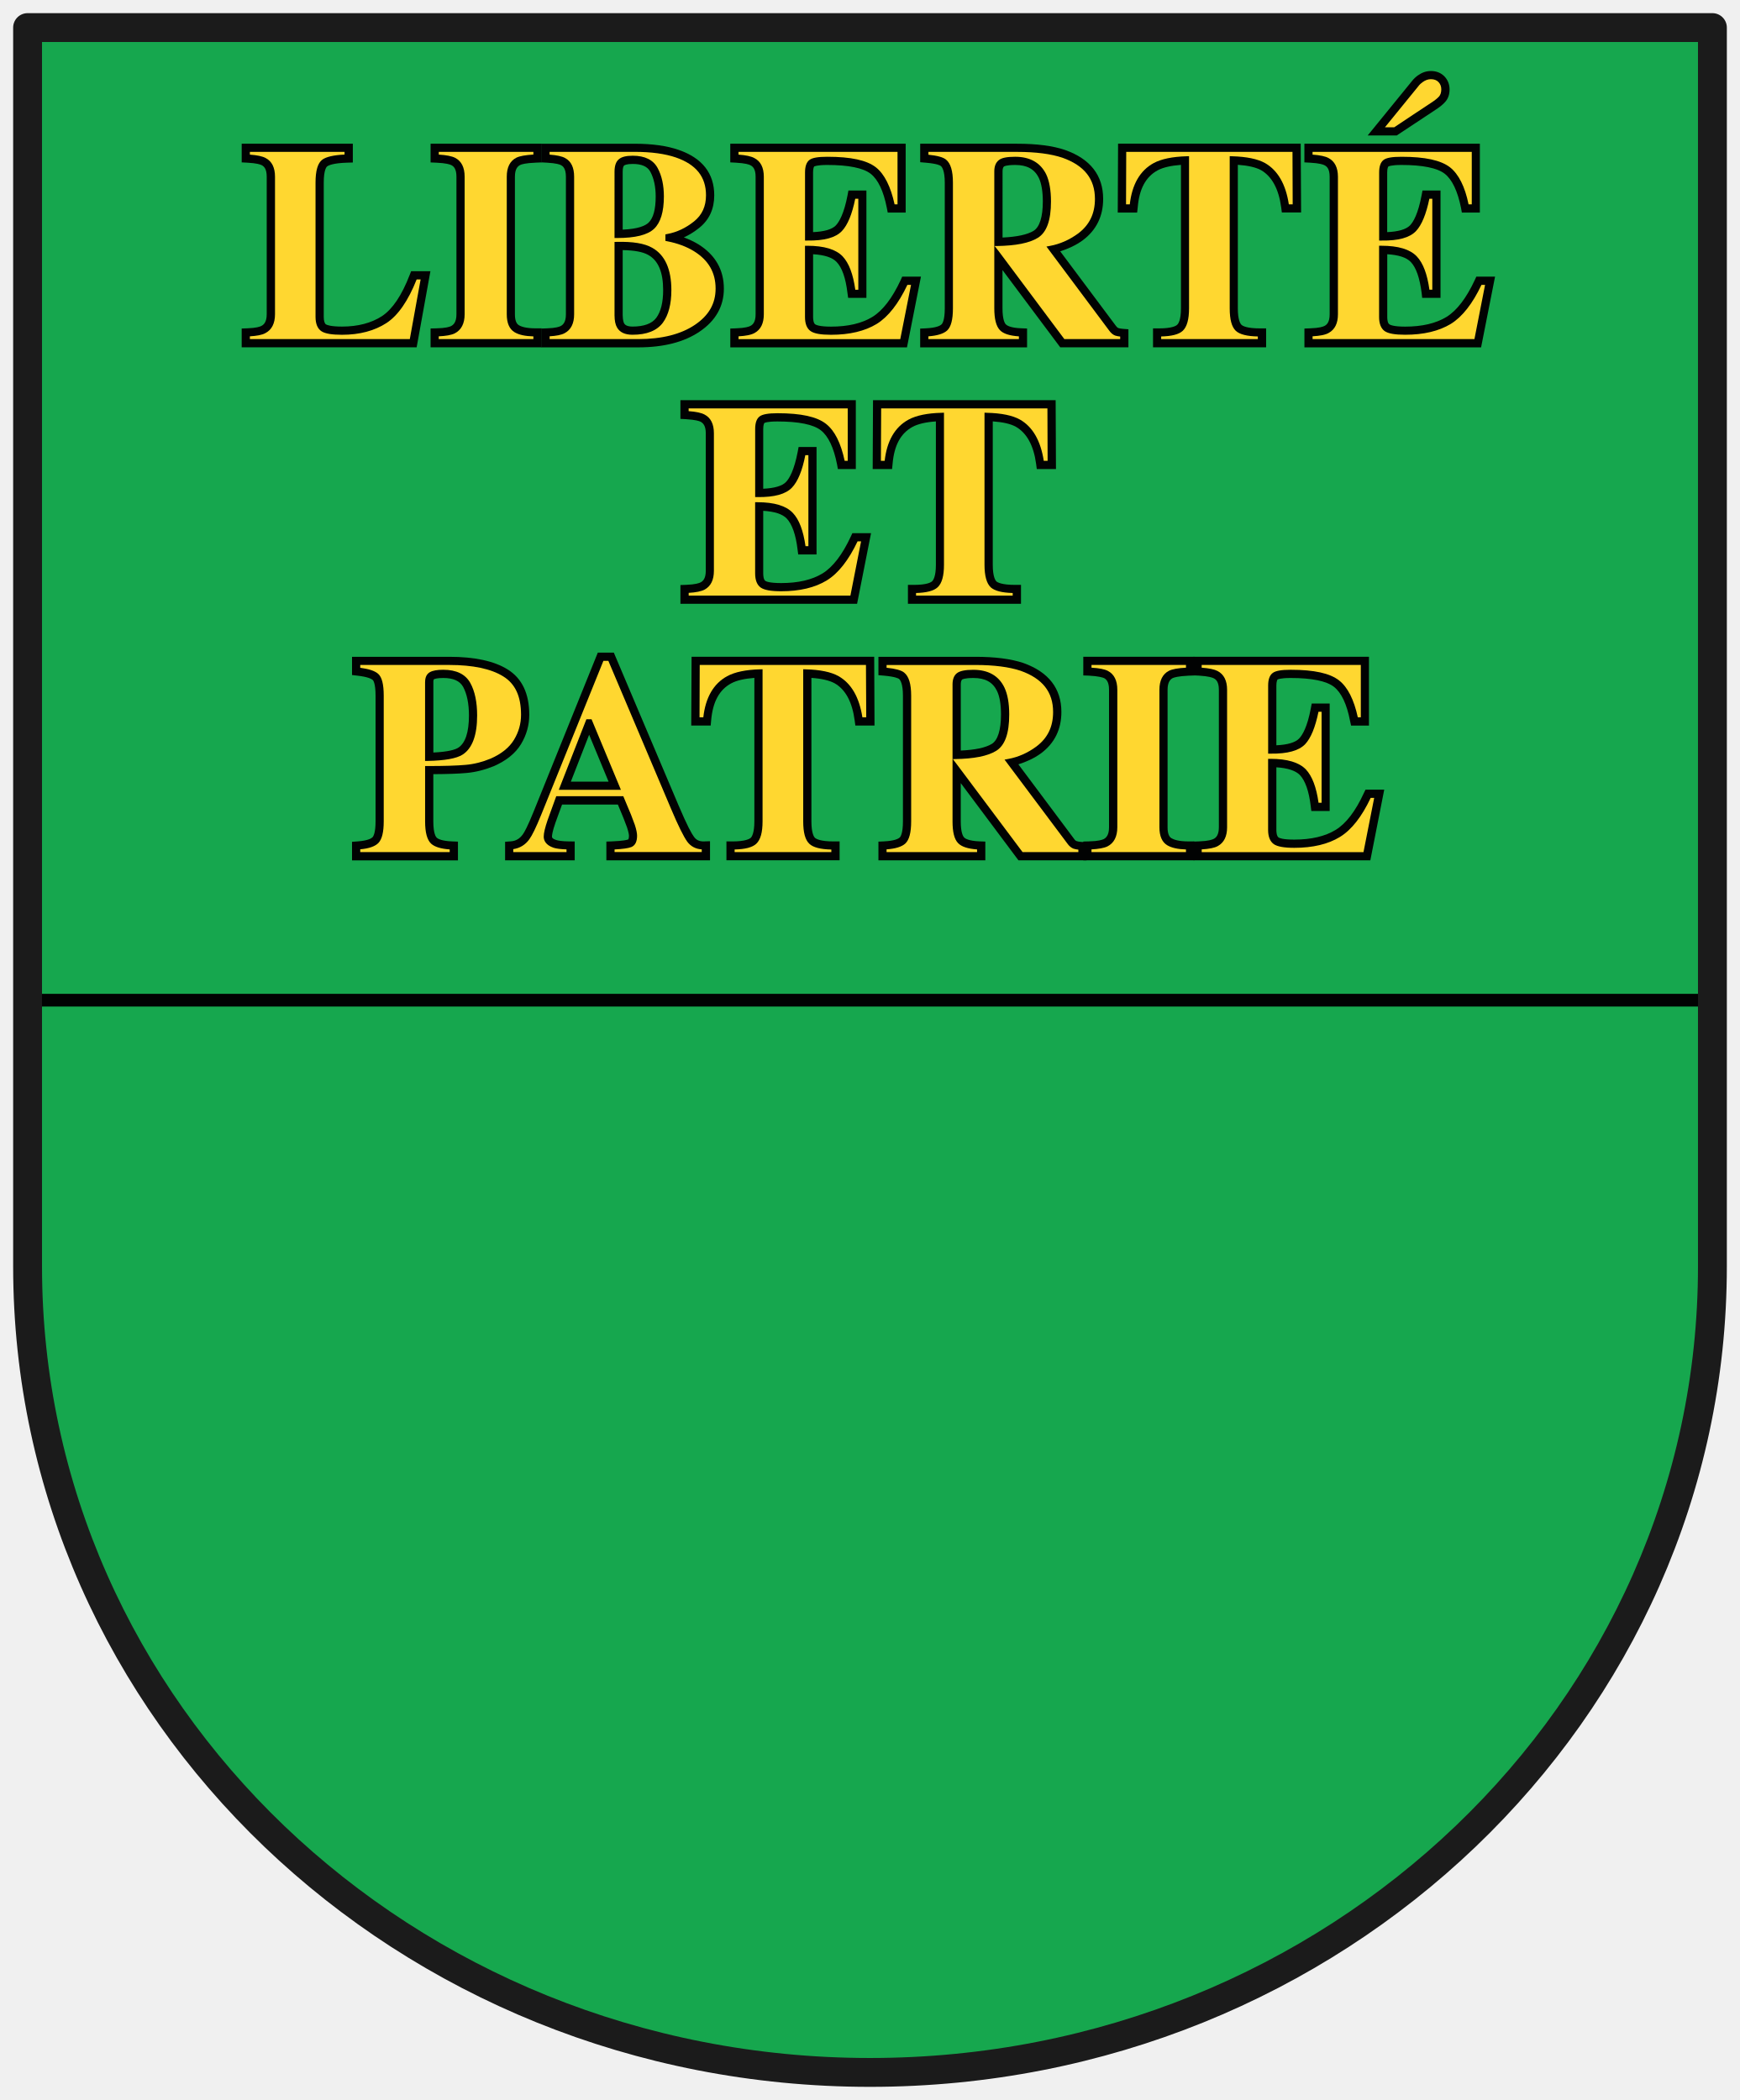
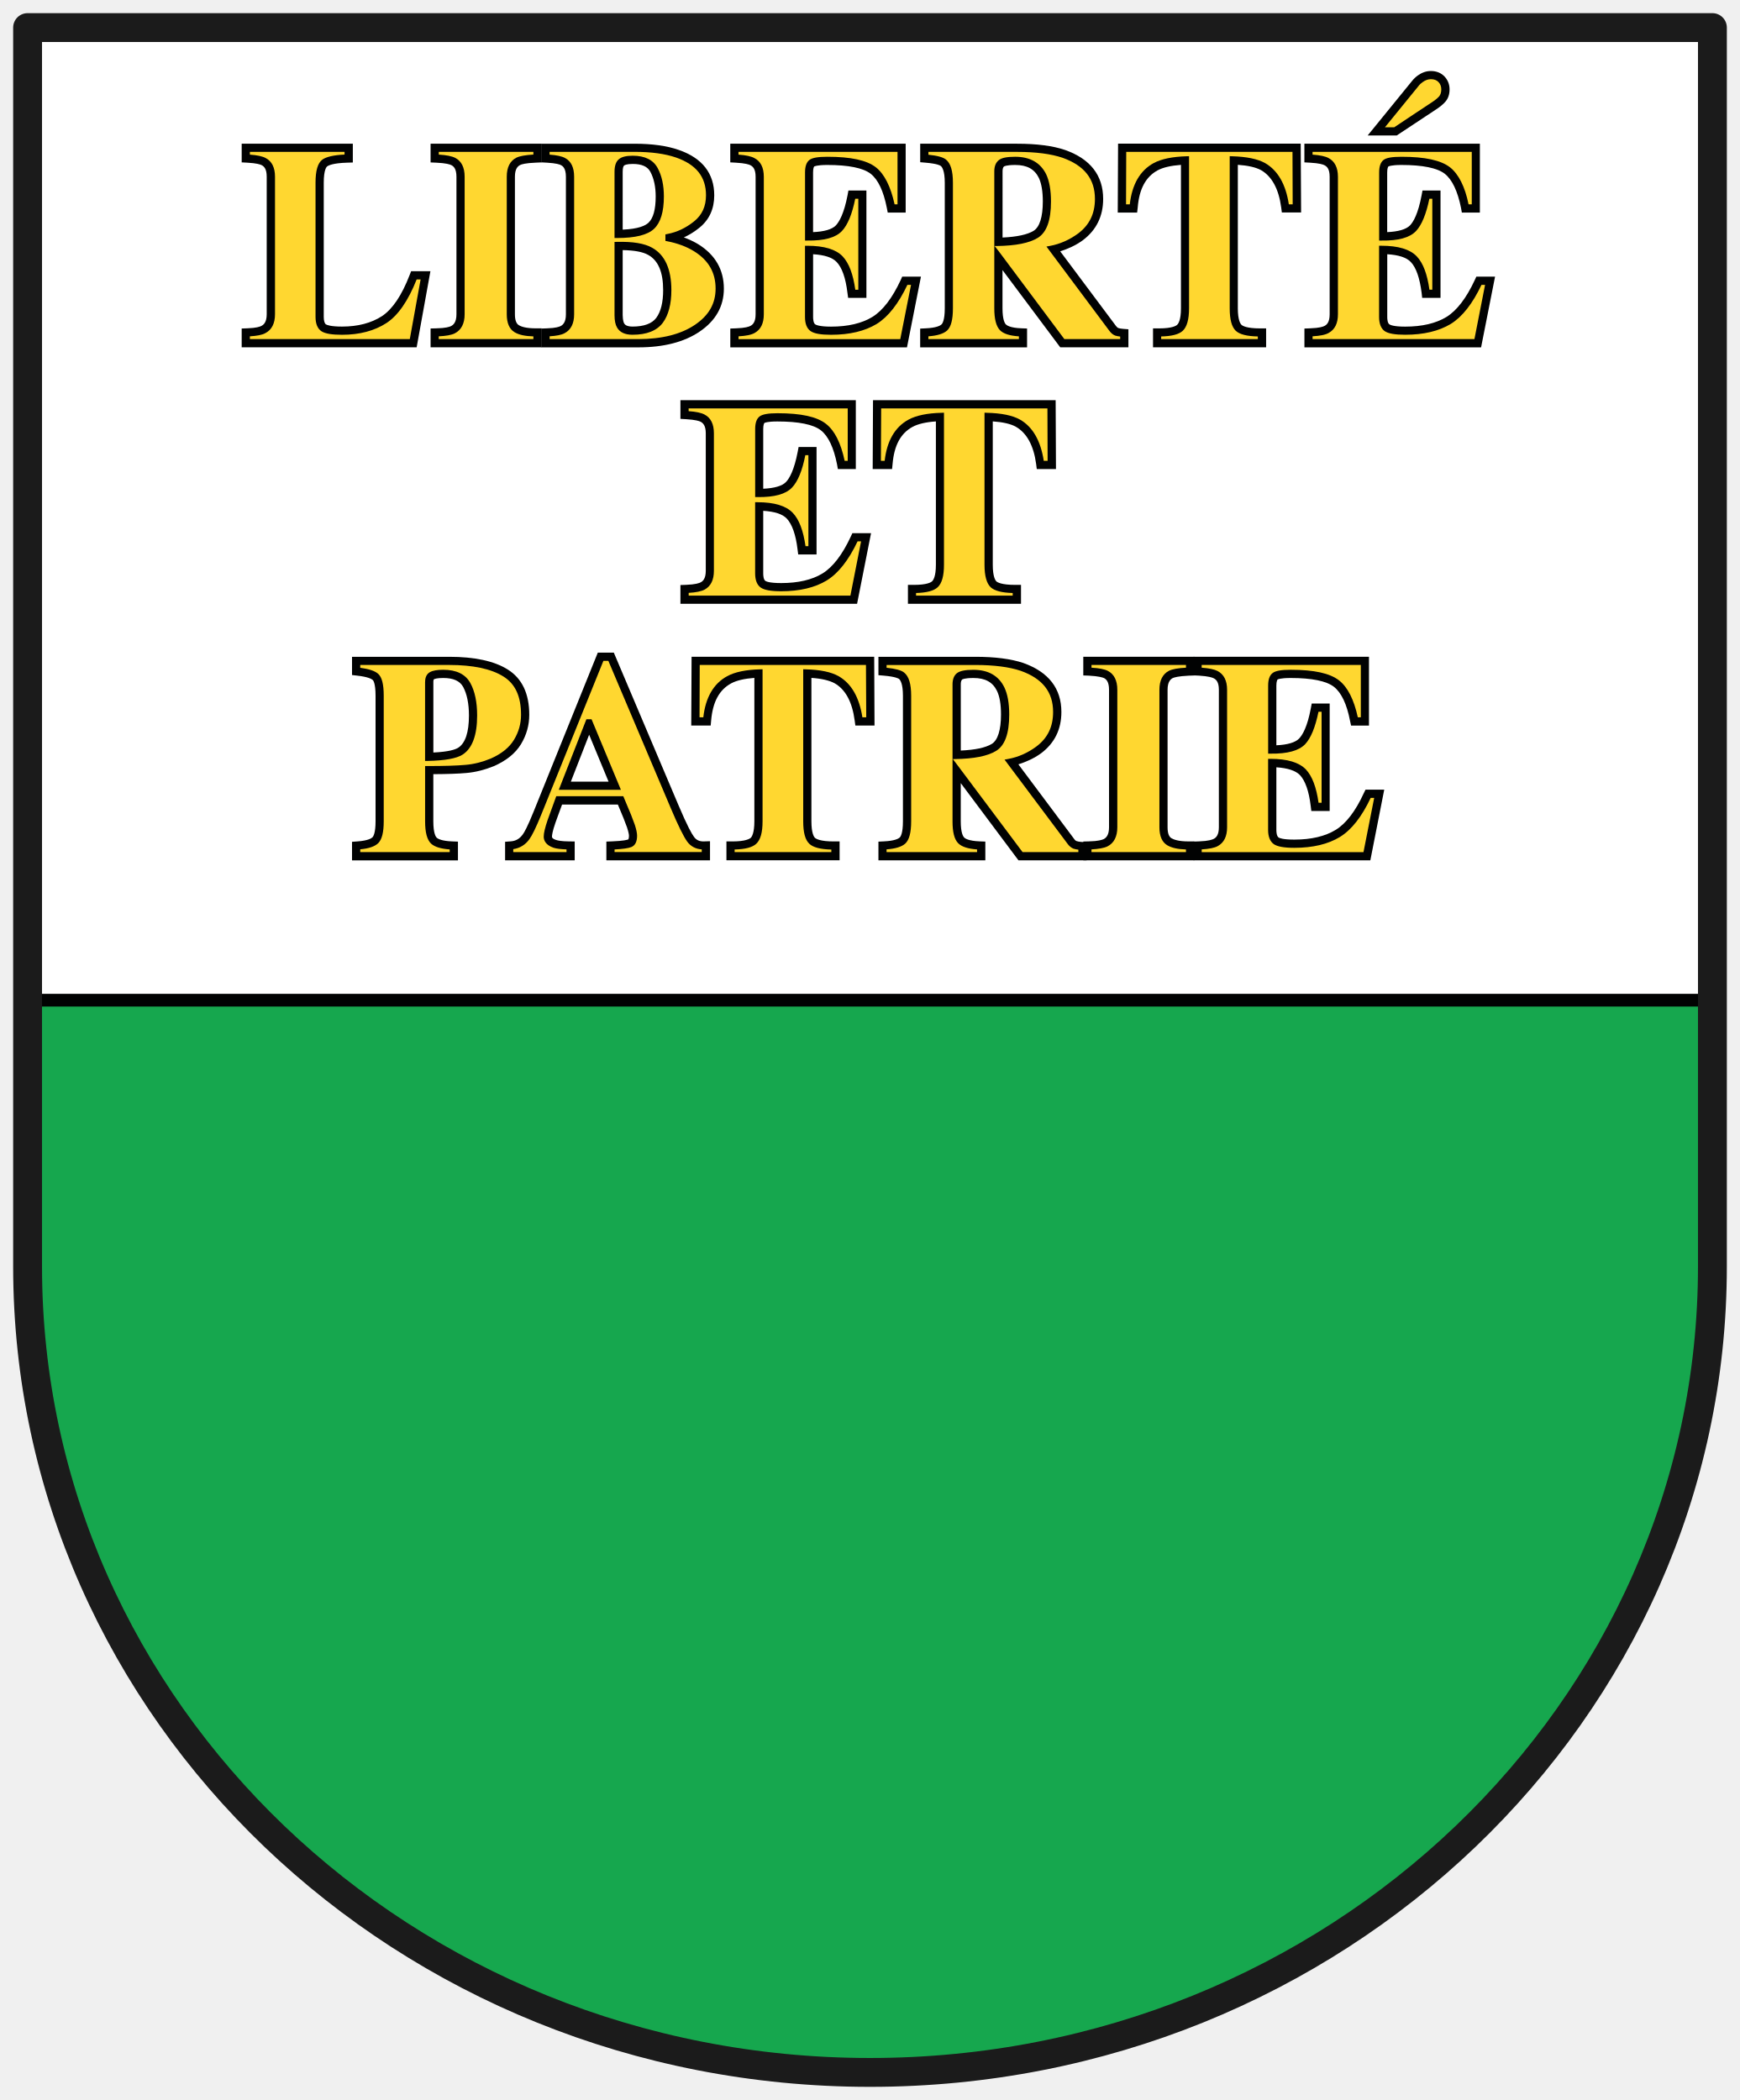
<svg xmlns="http://www.w3.org/2000/svg" viewBox="-180.906 -219.606 416.591 502.888">
  <g>
    <path fill="#16A74E" d="M27.249-213.002h201.832V83.662c0,106.594-90.313,193.016-201.688,193.016 c-111.398,0-201.695-86.422-201.695-193.016v-296.664H27.249z" />
-     <polygon fill="#FFFFFF" points="-174.302,19.876-174.302,-213.002 27.249,-213.002 229.081,-213.002 229.081,19.876" />
+     <path d="M-174.302,19.876 L-174.302,-213.002 L27.249,-213.002 L229.081,-213.002 L229.081,19.876 Z" fill="#FFFFFF" />
    <path fill="#010202" d="M-123.041-185.194v4.473l1.328,.07c2.281,.121,3.152,.434,3.473,.602 c.527,.289,1.191,.848,1.191,2.758v32.922c0,1.926-.719,2.52-1.27,2.809c-.344,.191-1.234,.504-3.387,.574l-1.336,.051 v4.5h41.891l3.297-18.23h-4.617l-.359,.914c-1.883,4.902-4.145,8.223-6.633,9.855c-2.543,1.648-5.762,2.496-9.559,2.496 c-2.715,0-3.602-.379-3.844-.527c-.324-.203-.527-.852-.527-1.793v-32.146c0-3.152,.688-3.801,.824-3.895 c.32-.242,1.395-.785,4.762-.891l1.375-.039v-4.504L-123.041-185.194L-123.041-185.194z" />
    <path fill="#FFD730" d="M-121.08-183.233v.656c1.777,.133,3.039,.398,3.793,.824c1.48,.773,2.223,2.285,2.223,4.473v32.918 c0,2.207-.781,3.754-2.336,4.543c-.781,.434-2.039,.648-3.68,.754v.664h38.289c.16-.832,2.375-13.129,2.59-14.289h-.949 c-2.023,5.098-4.449,8.633-7.242,10.449c-2.863,1.855-6.43,2.805-10.629,2.805c-2.41,0-4.012-.27-4.883-.82 c-.949-.602-1.457-1.77-1.457-3.465v-32.145c0-2.895,.539-4.695,1.609-5.496c.953-.703,2.738-1.105,5.336-1.23v-.641H-121.08 z" />
    <path fill="#010202" d="M-77.814-185.194v4.488l1.344,.055c2.383,.105,3.305,.418,3.648,.602 c.512,.27,1.199,.832,1.199,2.77v32.941c0,1.938-.746,2.535-1.297,2.824c-.344,.176-1.289,.496-3.52,.535l-1.375,.035 v4.508h26.598v-4.543h-1.422c-2.313,0-3.488-.406-4.047-.758c-.625-.371-.938-1.242-.938-2.602v-32.953 c0-1.941,.711-2.512,1.246-2.797c.328-.168,1.281-.473,3.801-.57l1.359-.055v-4.48H-77.814z" />
    <path fill="#FFD730" d="M-75.853-183.233v.648c1.832,.117,3.133,.367,3.941,.789c1.496,.777,2.25,2.297,2.25,4.504v32.945 c0,2.223-.801,3.77-2.371,4.574c-.832,.41-2.117,.625-3.832,.707v.656h22.664v-.641c-1.965-.051-3.469-.367-4.52-1.008 c-1.238-.746-1.855-2.191-1.855-4.289v-32.945c0-2.238,.762-3.766,2.297-4.551c.801-.398,2.145-.625,4.078-.75v-.641 h-22.652V-183.233z" />
    <path fill="#010202" d="M-51.294-185.194v4.473l1.328,.07c2.246,.129,3.113,.434,3.406,.609 c.297,.168,1.145,.625,1.145,2.762v32.941c0,1.914-.703,2.504-1.23,2.801c-.344,.184-1.199,.496-3.281,.559l-1.359,.051 v4.504h23.215c6.031,0,10.953-1.258,14.641-3.754c3.855-2.594,5.832-6.063,5.832-10.305c0-4.527-2.063-8.102-6.113-10.625 c-1.063-.645-2.23-1.191-3.469-1.645c1.277-.586,2.512-1.336,3.688-2.289c2.391-1.914,3.59-4.535,3.59-7.793 c0-5.246-2.855-8.918-8.504-10.871c-2.801-.984-6.359-1.48-10.512-1.48h-22.375v-.008H-51.294z M-31.822-178.467 c0-.887,.16-1.367,.344-1.504c.078-.063,.512-.375,2.063-.375c2.168,0,3.563,.625,4.234,1.91 c.832,1.563,1.262,3.539,1.262,5.875c0,3.094-.574,5.215-1.734,6.297c-.738,.688-2.395,1.492-6.168,1.648L-31.822-178.467 L-31.822-178.467z M-31.478-142.178l-.016-.031c-.082-.152-.297-.656-.328-1.93v-15.574c2.75,.047,4.816,.414,6.109,1.152 c2.41,1.344,3.578,4.109,3.578,8.43c0,2.914-.543,5.152-1.656,6.656c-1.031,1.367-2.953,2.074-5.688,2.074 C-31.048-141.409-31.361-141.987-31.478-142.178" />
    <path fill="#FFD730" d="M-49.326-183.233v.656c1.75,.133,2.984,.398,3.734,.824c1.441,.773,2.145,2.285,2.145,4.473v32.941 c0,2.199-.77,3.73-2.281,4.52c-.766,.426-2,.648-3.59,.746v.672h21.246c5.641,0,10.184-1.152,13.543-3.418 c3.328-2.238,4.953-5.086,4.953-8.672c0-3.848-1.688-6.789-5.168-8.953c-1.801-1.109-3.953-1.91-6.391-2.383l-.457-.094v-1.555 l.457-.094c2.297-.426,4.438-1.441,6.406-3.023c1.922-1.547,2.855-3.602,2.855-6.258c0-4.391-2.344-7.352-7.168-9.031 c-2.59-.898-5.934-1.359-9.871-1.359h-20.414L-49.326-183.233L-49.326-183.233z M-33.775-178.467c0-1.406,.328-2.422,1.031-3 c.656-.574,1.754-.848,3.328-.848c2.922,0,4.922,1,5.969,2.961c1,1.84,1.488,4.137,1.488,6.801 c0,3.646-.785,6.254-2.344,7.734c-1.578,1.488-4.504,2.211-8.922,2.211h-.551L-33.775-178.467L-33.775-178.467z M-33.775-144.1 v-17.574l.527-.008c3.871-.098,6.641,.359,8.488,1.41c3.047,1.695,4.594,5.102,4.594,10.141c0,3.344-.688,5.977-2.051,7.824 c-1.438,1.906-3.855,2.863-7.262,2.863c-1.816,0-3.051-.59-3.703-1.75C-33.56-141.842-33.767-142.788-33.775-144.1" />
    <path fill="#010202" d="M-6.064-185.194v4.473l1.328,.07c2.297,.129,3.184,.441,3.504,.617 c.547,.289,1.234,.848,1.234,2.754v32.941c0,1.871-.672,2.457-1.184,2.746c-.348,.207-1.266,.543-3.516,.613l-1.359,.051 v4.504h42.301l3.344-16.93h-4.492l-.359,.816c-2.016,4.328-4.297,7.305-6.785,8.832c-2.512,1.535-5.84,2.32-9.902,2.32 c-2.801,0-3.578-.426-3.77-.543c-.438-.297-.512-1.242-.512-1.777v-15.016c2.688,.16,4.594,.758,5.625,1.848 c1.297,1.344,2.168,3.832,2.594,7.367l.168,1.227h4.375v-25.707h-4.305l-.207,1.129c-.855,4.434-2,6.383-2.801,7.23 c-.922,.961-2.816,1.496-5.457,1.609v-14.273c0-1.008,.199-1.383,.281-1.453c.031,0,.574-.355,3.113-.355 c5.094,0,8.605,.715,10.406,2.113c1.77,1.395,3.074,4.145,3.855,8.152l.219,1.129h4.297v-16.488L-6.064-185.194L-6.064-185.194z" />
    <path fill="#FFD730" d="M-4.095-183.233v.656c1.785,.133,3.031,.398,3.801,.824c1.504,.773,2.262,2.277,2.262,4.473v32.941 c0,2.16-.734,3.648-2.184,4.457c-.832,.48-2.145,.719-3.871,.816v.672h38.723c.164-.809,2.344-11.824,2.578-12.992h-.875 c-2.125,4.496-4.594,7.656-7.344,9.352c-2.832,1.727-6.512,2.598-10.938,2.598c-2.441,0-4.047-.285-4.887-.879 c-.906-.629-1.344-1.785-1.344-3.398v-17.039h.543c4.031,0,6.855,.848,8.473,2.543c1.512,1.609,2.504,4.238,3.031,7.984h.719 v-21.793h-.734c-.754,3.703-1.801,6.273-3.199,7.746c-1.504,1.582-4.203,2.328-8.281,2.27h-.543v-16.289 c0-1.469,.344-2.461,1.047-3.008c.688-.527,2.047-.766,4.297-.766c5.641,0,9.438,.824,11.621,2.527 c2.07,1.633,3.547,4.633,4.477,8.863h.703v-12.559L-4.095-183.233L-4.095-183.233z" />
    <path fill="#010202" d="M39.409-185.194v4.434l1.281,.109c2.852,.242,3.539,.688,3.641,.785 c.289,.215,.961,1.078,.961,4.008v30.098c0,2.918-.602,3.703-.797,3.854c-.313,.297-1.234,.805-3.75,.926l-1.344,.066 v4.488h25.594v-4.512l-1.359-.051c-2.656-.094-3.484-.695-3.719-.934c-.25-.25-.805-1.129-.805-3.852v-9.156 c3.523,4.719,13.82,18.492,13.82,18.492H89.26v-4.316l-1.328-.105c-.461-.039-.859-.105-1.133-.207 c-.078-.043-.273-.152-.57-.551c-.016-.027-9.859-13.203-13.297-17.801c1.867-.602,3.719-1.418,5.422-2.664 c3.219-2.418,4.859-5.738,4.859-9.875c0-5.645-3.063-9.582-9.102-11.727c-2.945-1.008-6.82-1.504-11.469-1.504H39.409V-185.194z M59.127-178.584c0-.395,.07-.93,.328-1.145c.016-.016,.492-.371,2.711-.371c2.813,0,4.617,.984,5.656,3.105 c.617,1.32,.945,3.215,.945,5.633c0,3.703-.766,6.137-2.211,7.031c-1.492,.914-4.016,1.449-7.43,1.609L59.127-178.584 L59.127-178.584z" />
    <path fill="#FFD730" d="M41.377-183.233v.68c2.117,.215,3.508,.59,4.195,1.152c1.133,.91,1.672,2.727,1.672,5.535v30.094 c0,2.715-.453,4.449-1.406,5.328c-.875,.777-2.359,1.219-4.469,1.379v.664h21.672v-.656c-2.219-.152-3.734-.625-4.563-1.504 c-.891-.953-1.328-2.656-1.328-5.211v-32.813c0-1.203,.359-2.105,1.078-2.672c.672-.547,1.906-.809,3.922-.809 c3.547,0,6.047,1.414,7.422,4.199c.758,1.602,1.148,3.801,1.148,6.504c0,4.551-1.031,7.398-3.148,8.711 c-2.031,1.25-5.242,1.891-9.836,1.961h-.508c.133,.168,1,1.273,1,1.273s15.359,20.559,15.688,21.008h13.375v-.602 c-.438-.055-.867-.113-1.211-.238c-.523-.195-1.031-.625-1.461-1.242l-14.984-20.07l.891-.168 c2.328-.434,4.578-1.418,6.672-2.945c2.719-2.031,4.047-4.75,4.047-8.289c0-4.789-2.539-8.008-7.781-9.871 c-2.734-.918-6.359-1.398-10.813-1.398H41.377z" />
    <path fill="#010202" d="M86.784-185.194l-.078,16.488h4.641l.148-1.281c.359-4.398,1.93-7.285,4.766-8.832 c1.313-.703,3.195-1.125,5.578-1.305v34.344c0,2.816-.625,3.707-.906,3.945c-.25,.258-1.234,.871-4.375,.871h-1.406v4.527 h27.078v-4.527h-1.406c-3.234,0-4.203-.59-4.492-.855c-.25-.238-.875-1.117-.875-3.961v-34.359 c2.43,.168,4.313,.594,5.578,1.289c2.586,1.504,4.211,4.496,4.805,8.922l.156,1.207h4.609l-.094-16.488H86.784V-185.194z" />
    <path fill="#FFD730" d="M88.737-183.233c0,.984-.047,11.566-.047,12.566h.898c.531-4.742,2.43-8.094,5.727-9.887 c1.836-.992,4.508-1.535,7.883-1.633l.578-.016v36.414c0,2.672-.5,4.441-1.5,5.395c-.922,.863-2.656,1.305-5.172,1.359v.633 h23.141v-.633c-2.586-.047-4.344-.488-5.281-1.352c-.977-.945-1.453-2.703-1.453-5.402v-36.414l.578,.016 c3.469,.098,6.109,.641,7.891,1.633c3.063,1.766,4.969,5.109,5.688,9.887h.922c0-1-.047-11.582-.047-12.566H88.737z" />
    <path fill="#010202" d="M158.573-201.553c-.523,.375-1.016,.832-1.438,1.375l-10.594,13.016h6.953l9.438-6.246 c.953-.625,1.688-1.227,2.203-1.832c.672-.754,1.016-1.746,1.016-2.961c0-1.207-.422-2.25-1.219-3.098 c-.828-.855-1.93-1.301-3.242-1.301C160.588-202.608,159.542-202.241,158.573-201.553 M131.393-185.194v4.473l1.328,.07 c2.297,.129,3.164,.441,3.492,.617c.555,.289,1.227,.848,1.227,2.754v32.941c0,1.871-.656,2.457-1.164,2.746 c-.359,.207-1.266,.543-3.531,.613l-1.344,.051v4.504h42.297l3.344-16.93h-4.484l-.375,.816 c-2.016,4.328-4.297,7.305-6.773,8.832c-2.523,1.535-5.836,2.32-9.898,2.32c-2.805,0-3.578-.426-3.758-.543 c-.461-.297-.523-1.242-.523-1.777v-15.016c2.672,.16,4.594,.758,5.625,1.848c1.297,1.344,2.141,3.832,2.602,7.367 l.133,1.227h4.391v-25.707h-4.313l-.211,1.129c-.836,4.434-1.961,6.383-2.781,7.23c-.938,.961-2.836,1.496-5.461,1.609 v-14.273c0-1.008,.219-1.383,.297-1.453c0,0,.578-.355,3.109-.355c5.086,0,8.594,.715,10.383,2.113 c1.766,1.395,3.078,4.145,3.883,8.152l.203,1.129h4.313v-16.488L131.393-185.194L131.393-185.194z" />
    <path fill="#FFD730" d="M159.706-199.944L159.706-199.944c-.375,.254-.742,.59-1.031,.988c0,0-5.891,7.234-8,9.832h2.227 c.25-.191,8.922-5.926,8.922-5.926c.813-.527,1.422-1.016,1.844-1.488c.313-.391,.5-.953,.5-1.672 c0-.695-.219-1.266-.656-1.734c-.438-.473-1.047-.699-1.828-.699C161.002-200.643,160.362-200.417,159.706-199.944 M133.346-183.233v.656c1.805,.133,3.063,.398,3.836,.824c1.453,.766,2.242,2.27,2.242,4.461v32.945 c0,2.16-.734,3.648-2.195,4.457c-.82,.48-2.133,.719-3.875,.816v.672h38.75c.156-.809,2.313-11.824,2.547-12.992h-.859 c-2.125,4.496-4.594,7.656-7.344,9.352c-2.844,1.727-6.516,2.598-10.938,2.598c-2.453,0-4.047-.285-4.906-.879 c-.883-.633-1.328-1.785-1.328-3.396v-17.039h.563c4,0,6.844,.848,8.453,2.543c1.531,1.609,2.508,4.238,3.039,7.984h.688 v-21.785h-.703c-.773,3.703-1.82,6.273-3.203,7.746c-1.508,1.582-4.195,2.328-8.258,2.27h-.563v-16.289 c0-1.469,.344-2.461,1.047-3.008c.672-.527,2.047-.766,4.313-.766c5.609,0,9.406,.824,11.609,2.527 c2.063,1.633,3.578,4.633,4.438,8.863h.766v-12.559H133.346L133.346-183.233z" />
    <path fill="#010202" d="M-17.998-123.772v4.473l1.313,.074c2.309,.137,3.199,.445,3.512,.609 c.527,.285,1.246,.863,1.246,2.758v32.938c0,1.871-.688,2.469-1.184,2.75c-.359,.199-1.281,.535-3.527,.617l-1.359,.047 v4.496h42.293l3.344-16.918h-4.47l-.379,.813c-2.016,4.336-4.293,7.305-6.781,8.836c-2.512,1.535-5.84,2.301-9.891,2.301 c-2.816,0-3.59-.398-3.781-.52c-.441-.313-.512-1.246-.512-1.793V-97.28c2.688,.164,4.605,.766,5.637,1.855 c1.266,1.352,2.16,3.832,2.578,7.367l.16,1.23h4.391v-25.734h-4.297l-.215,1.152c-.855,4.43-1.984,6.375-2.801,7.223 c-.902,.961-2.816,1.504-5.453,1.617v-14.289c0-1.016,.215-1.398,.293-1.465c.016-.016,.578-.352,3.098-.352 c5.113,0,8.594,.711,10.406,2.113c1.785,1.398,3.082,4.145,3.875,8.152l.199,1.129h4.297v-16.492h-41.992V-123.772z" />
    <path fill="#FFD730" d="M-16.033-121.803v.656c1.785,.129,3.035,.395,3.816,.816c1.488,.77,2.234,2.289,2.234,4.473v32.938 c0,2.168-.723,3.656-2.168,4.477c-.816,.449-2.145,.715-3.871,.809v.664h38.719c.168-.801,2.344-11.824,2.559-13h-.84 c-2.145,4.504-4.605,7.664-7.375,9.354c-2.816,1.727-6.488,2.598-10.906,2.598c-2.453,0-4.047-.289-4.902-.879 c-.887-.633-1.344-1.77-1.344-3.402v-17.039h.574c4,0,6.832,.855,8.441,2.551c1.527,1.594,2.512,4.234,3.047,7.977h.688 v-21.79h-.734c-.734,3.719-1.785,6.277-3.184,7.75c-1.504,1.578-4.184,2.328-8.281,2.281l-.543-.008v-16.281 c0-1.48,.344-2.473,1.063-3.023c.672-.512,2.035-.77,4.281-.77c5.641,0,9.441,.832,11.609,2.543 c2.094,1.625,3.574,4.625,4.473,8.852h.734v-12.555h-38.09V-121.803z" />
    <path fill="#010202" d="M28.112-123.772l-.078,16.492h4.641l.125-1.271c.383-4.41,1.938-7.297,4.789-8.84 c1.297-.695,3.18-1.137,5.578-1.297v34.336c0,2.816-.641,3.695-.906,3.945c-.281,.27-1.266,.863-4.391,.863h-1.398v4.527 h27.07v-4.527h-1.391c-3.234,0-4.219-.594-4.516-.84c-.227-.25-.852-1.129-.852-3.969v-34.344 c2.43,.168,4.313,.598,5.547,1.297c2.602,1.496,4.242,4.488,4.836,8.902l.156,1.219h4.594l-.078-16.492H28.112L28.112-123.772z" />
    <path fill="#FFD730" d="M30.065-121.803c0,.969-.047,11.563-.063,12.555H30.9c.531-4.746,2.445-8.098,5.719-9.875 c1.859-1,4.516-1.551,7.906-1.629l.578-.027v36.418c0,2.672-.5,4.434-1.5,5.375c-.938,.879-2.672,1.32-5.188,1.387v.621 h23.141V-77.6c-2.57-.066-4.328-.508-5.266-1.363c-.977-.941-1.484-2.703-1.484-5.398v-36.418l.578,.027 c3.484,.078,6.141,.629,7.922,1.629c3.063,1.746,4.953,5.098,5.688,9.875h.922c0-.992-.047-11.586-.047-12.555H30.065z" />
    <path fill="#010202" d="M-96.623-62.331v4.375l1.246,.145c2.504,.281,3.402,.77,3.707,1.031c.086,.066,.68,.691,.68,3.771 v30.098c0,2.75-.512,3.574-.738,3.813c-.238,.234-1.055,.801-3.59,.984l-1.305,.098v4.441h25.359v-4.488l-1.352-.051 c-2.504-.094-3.426-.604-3.746-.902c-.184-.184-.797-.984-.797-3.887v-11.313c3.367-.016,6.047-.113,7.895-.281 c2.176-.184,4.391-.75,6.559-1.625c3.02-1.313,5.211-3.094,6.547-5.293c1.313-2.184,1.969-4.527,1.969-7.02 c0-5.078-1.738-8.734-5.195-10.871c-3.223-2.016-7.934-3.016-13.957-3.016h-23.281L-96.623-62.331L-96.623-62.331z M-77.158-56.28 c0-.348,.055-.609,.152-.656c.176-.098,.727-.313,2.23-.313c2.414,0,3.961,.703,4.762,2.141 c.91,1.707,1.383,4,1.383,6.844c0,4.031-.863,6.621-2.57,7.719c-.695,.438-2.277,.969-5.949,1.145v-16.88H-77.158z" />
    <path fill="#FFD730" d="M-94.654-60.37v.688c2.063,.266,3.473,.719,4.277,1.426c.914,.797,1.344,2.512,1.344,5.246v30.098 c0,2.574-.414,4.277-1.285,5.184c-.816,.816-2.234,1.313-4.336,1.504v.672h21.414v-.641c-2.121-.16-3.598-.594-4.473-1.406 c-.934-.906-1.414-2.625-1.414-5.313v-13.25h.574c4.008,0,7.074-.094,9.105-.281c1.992-.164,4.008-.672,6.016-1.5 c2.578-1.129,4.465-2.656,5.578-4.492c1.133-1.855,1.695-3.871,1.695-6c0-4.422-1.379-7.422-4.266-9.199 c-2.918-1.816-7.273-2.734-12.918-2.734h-21.311V-60.37z M-79.126-56.28c0-1.164,.398-1.953,1.176-2.379 c.68-.375,1.719-.559,3.168-.559c3.16,0,5.328,1.078,6.48,3.168c1.094,1.984,1.633,4.605,1.633,7.785 c0,4.734-1.168,7.887-3.496,9.375c-1.449,.918-4.195,1.422-8.395,1.504h-.574V-56.28H-79.126z" />
    <path fill="#010202" d="M-37.775-63.331l-15.391,38.129c-1.426,3.527-2.184,4.887-2.578,5.422 c-.766,1.051-1.688,1.578-2.926,1.656l-1.305,.098v4.441h16.664V-18.1l-1.375-.016c-1.754-.016-2.641-.199-3.082-.344 c-.984-.328-.984-.656-.984-.781c0-.359,.113-1.281,.84-3.375c-.016,.016,1.031-2.836,1.578-4.328h13.359 c.438,1.078,1.344,3.246,1.344,3.246l.855,2.246c.406,1.25,.457,1.801,.457,1.969c0,.625-.129,.855-.16,.891 c-.266,.109-1.129,.359-3.891,.469l-1.359,.051v4.488h24.816v-4.578l-1.457,.047c-1.078,.035-1.84-.328-2.391-1.109 c-.543-.719-1.609-2.625-3.672-7.488l-15.512-36.609h-3.832v-.01H-37.775z M-39.853-43.659 c1.293,3.113,3.652,8.801,4.652,11.234h-9.031C-43.31-34.827-41.095-40.514-39.853-43.659" />
    <path fill="#FFD730" d="M-36.439-61.354c-.281,.688-14.902,36.887-14.902,36.887c-1.234,3.031-2.168,4.938-2.832,5.84 c-.984,1.363-2.281,2.129-3.848,2.363v.703h12.75v-.641c-1.313-.047-2.375-.16-3.098-.391 c-1.934-.656-2.359-1.816-2.359-2.656c0-.875,.313-2.168,.938-4c0-.016,2.063-5.688,2.063-5.688h.395h15.656l1.871,4.484 l.887,2.363c.375,1.16,.543,2.016,.543,2.605c0,1.426-.453,2.344-1.375,2.723c-.703,.277-2.031,.469-4.016,.574v.625 h20.871v-.641c-1.473-.098-2.641-.719-3.488-1.871c-.855-1.199-2.145-3.785-3.871-7.871c0,0-13.543-32-15-35.41h-1.185V-61.354 z M-40.509-47.37h1.23l7.031,16.902h-14.871L-40.509-47.37z" />
    <path fill="#010202" d="M-15.326-62.331l-.082,16.473h4.656l.113-1.266c.391-4.406,1.934-7.293,4.801-8.84 c1.293-.703,3.168-1.125,5.543-1.309v34.344c0,2.813-.609,3.703-.855,3.949c-.281,.25-1.281,.871-4.41,.871h-1.422v4.516 h27.094v-4.516h-1.406c-3.215,0-4.199-.605-4.488-.855c-.25-.23-.855-1.125-.855-3.965v-34.344 c2.422,.164,4.297,.605,5.559,1.293c2.609,1.488,4.215,4.488,4.801,8.922l.16,1.199h4.59l-.078-16.473L-15.326-62.331 L-15.326-62.331z" />
    <path fill="#FFD730" d="M-13.376-60.37c0,.984-.047,11.559-.047,12.543h.906c.527-4.734,2.438-8.078,5.719-9.855 c1.84-1,4.504-1.559,7.902-1.641l.563-.016v36.41c0,2.672-.488,4.422-1.504,5.375c-.922,.871-2.641,1.313-5.184,1.375v.625 h23.156v-.609c-2.59-.063-4.344-.504-5.262-1.375c-1-.938-1.473-2.703-1.473-5.391v-36.41l.559,.016 c3.488,.082,6.145,.641,7.906,1.641c3.078,1.754,4.969,5.098,5.703,9.855h.922c-.02-.984-.066-11.559-.066-12.543H-13.376z" />
    <path fill="#010202" d="M29.409-62.331v4.41l1.281,.109c2.852,.25,3.523,.703,3.641,.785c.289,.23,.945,1.098,.945,4.016 v30.098c0,2.934-.586,3.703-.781,3.871c-.328,.297-1.25,.801-3.766,.918l-1.32,.066v4.473h25.594v-4.488l-1.367-.051 c-2.672-.109-3.5-.703-3.719-.934c-.242-.266-.797-1.129-.797-3.855v-9.16c3.516,4.734,13.813,18.488,13.813,18.488h16.313 v-4.328l-1.313-.082c-.469-.031-.852-.113-1.141-.215c-.094-.031-.297-.145-.563-.543 c-.031-.035-9.867-13.203-13.313-17.816c1.875-.594,3.719-1.41,5.445-2.656c3.211-2.41,4.852-5.719,4.852-9.875 c0-5.637-3.063-9.574-9.094-11.734c-2.969-1-6.828-1.488-11.484-1.488H29.409V-62.331z M49.127-55.713 c0-.41,.055-.922,.313-1.16c.016-.016,.508-.375,2.711-.375c2.828,0,4.617,.984,5.648,3.109 c.641,1.328,.953,3.219,.953,5.625c0,3.719-.766,6.16-2.195,7.047c-1.508,.922-4.016,1.441-7.43,1.594V-55.713z" />
    <path fill="#FFD730" d="M31.362-60.37v.672c2.109,.215,3.508,.59,4.195,1.146c1.148,.918,1.688,2.734,1.688,5.543v30.098 c0,2.719-.469,4.453-1.422,5.328c-.859,.766-2.344,1.215-4.469,1.375v.656h21.672v-.641c-2.203-.16-3.719-.641-4.547-1.512 c-.906-.938-1.328-2.641-1.328-5.199v-32.801c0-1.215,.344-2.145,1.047-2.688c.688-.543,1.938-.816,3.938-.816 c3.563,0,6.063,1.422,7.422,4.215c.773,1.609,1.164,3.785,1.164,6.488c0,4.563-1.031,7.426-3.148,8.719 c-2.031,1.234-5.242,1.891-9.852,1.953c0,0-.391,0-.508,0c.117,.168,.984,1.281,.984,1.281s15.391,20.559,15.719,21h13.359 v-.586c-.438-.063-.867-.125-1.195-.246c-.523-.215-1.031-.625-1.461-1.25L59.604-37.698l.906-.168 c2.328-.426,4.594-1.406,6.688-2.953c2.719-2.031,4.031-4.734,4.031-8.281c0-4.797-2.539-8.016-7.766-9.871 c-2.734-.918-6.375-1.391-10.828-1.391H31.362V-60.37z" />
    <path fill="#010202" d="M78.456-62.331v4.473l1.328,.047c2.383,.129,3.313,.441,3.656,.594c.508,.281,1.18,.855,1.18,2.781 v32.938c0,1.938-.734,2.543-1.273,2.832c-.359,.168-1.313,.504-3.508,.543l-1.383,.035v4.504h26.578v-4.531h-1.414 c-2.328,0-3.484-.422-4.063-.766c-.609-.359-.922-1.234-.922-2.609v-32.934c0-1.938,.727-2.531,1.234-2.801 c.344-.16,1.297-.457,3.82-.578l1.344-.047v-4.473H78.456V-62.331z" />
    <path fill="#FFD730" d="M80.424-60.37v.656c1.82,.098,3.133,.359,3.922,.77c1.492,.781,2.258,2.309,2.258,4.508v32.938 c0,2.234-.797,3.785-2.359,4.578c-.836,.406-2.141,.621-3.828,.719v.641h22.625v-.625c-1.938-.063-3.438-.375-4.5-1.016 c-1.234-.754-1.859-2.184-1.859-4.297v-32.938c0-2.23,.781-3.766,2.297-4.543c.797-.391,2.156-.637,4.063-.734v-.656 L80.424-60.37L80.424-60.37z" />
    <path fill="#010202" d="M104.854-62.331v4.457l1.328,.063c2.289,.145,3.164,.457,3.484,.625c.563,.281,1.25,.855,1.25,2.75 v32.938c0,1.871-.672,2.473-1.188,2.754c-.359,.199-1.266,.543-3.531,.621l-1.344,.051v4.488h42.328l3.328-16.922h-4.484 l-.406,.832c-1.984,4.328-4.266,7.297-6.766,8.816c-2.508,1.527-5.836,2.313-9.875,2.313c-2.813,0-3.609-.391-3.766-.512 c-.461-.328-.531-1.266-.531-1.801v-15c2.672,.168,4.594,.785,5.641,1.855c1.266,1.344,2.156,3.832,2.578,7.375l.156,1.234 h4.391v-25.738h-4.297l-.219,1.16c-.828,4.426-1.984,6.363-2.797,7.219c-.922,.965-2.828,1.504-5.453,1.621v-14.285 c0-1.02,.234-1.41,.297-1.473c0,0,.563-.359,3.109-.359c5.094,0,8.578,.719,10.391,2.125 c1.766,1.395,3.078,4.129,3.844,8.145l.25,1.129h4.281v-16.473h-42L104.854-62.331L104.854-62.331z" />
    <path fill="#FFD730" d="M106.799-60.37v.656c1.805,.129,3.07,.406,3.82,.801c1.5,.797,2.266,2.297,2.266,4.488v32.934 c0,2.16-.734,3.656-2.188,4.473c-.813,.473-2.141,.703-3.891,.816v.656h38.734c.164-.801,2.344-11.816,2.563-12.984h-.844 c-2.125,4.512-4.602,7.672-7.375,9.359c-2.813,1.719-6.484,2.594-10.898,2.594c-2.477,0-4.055-.297-4.906-.875 c-.898-.637-1.375-1.781-1.375-3.406v-17.031h.57c4.016,0,6.859,.855,8.477,2.543c1.508,1.609,2.508,4.25,3.031,7.984h.727 v-21.801h-.742c-.766,3.719-1.805,6.281-3.195,7.77c-1.508,1.559-4.203,2.313-8.281,2.262h-.578v-16.285 c0-1.488,.359-2.473,1.078-3.02c.672-.527,2.047-.781,4.313-.781c5.609,0,9.406,.84,11.578,2.543 c2.094,1.625,3.578,4.625,4.5,8.84h.719v-12.543H106.8L106.799-60.37L106.799-60.37z" />
    <g>
      <path fill="none" stroke="#010202" stroke-width="3.048" d="M-174.318,19.912h403.43 M27.249-213.002h201.832V83.662 c0,106.594-90.313,193.016-201.688,193.016c-111.398,0-201.695-86.422-201.695-193.016v-296.664H27.249z" />
    </g>
  </g>
  <path data-outline="1" d="M27.249-213.002h201.832V83.662c0,106.594-90.313,193.016-201.688,193.016 c-111.398,0-201.695-86.422-201.695-193.016v-296.664H27.249z" fill="none" stroke="#1b1b1b" stroke-width="6.91" stroke-linejoin="round" />
</svg>
